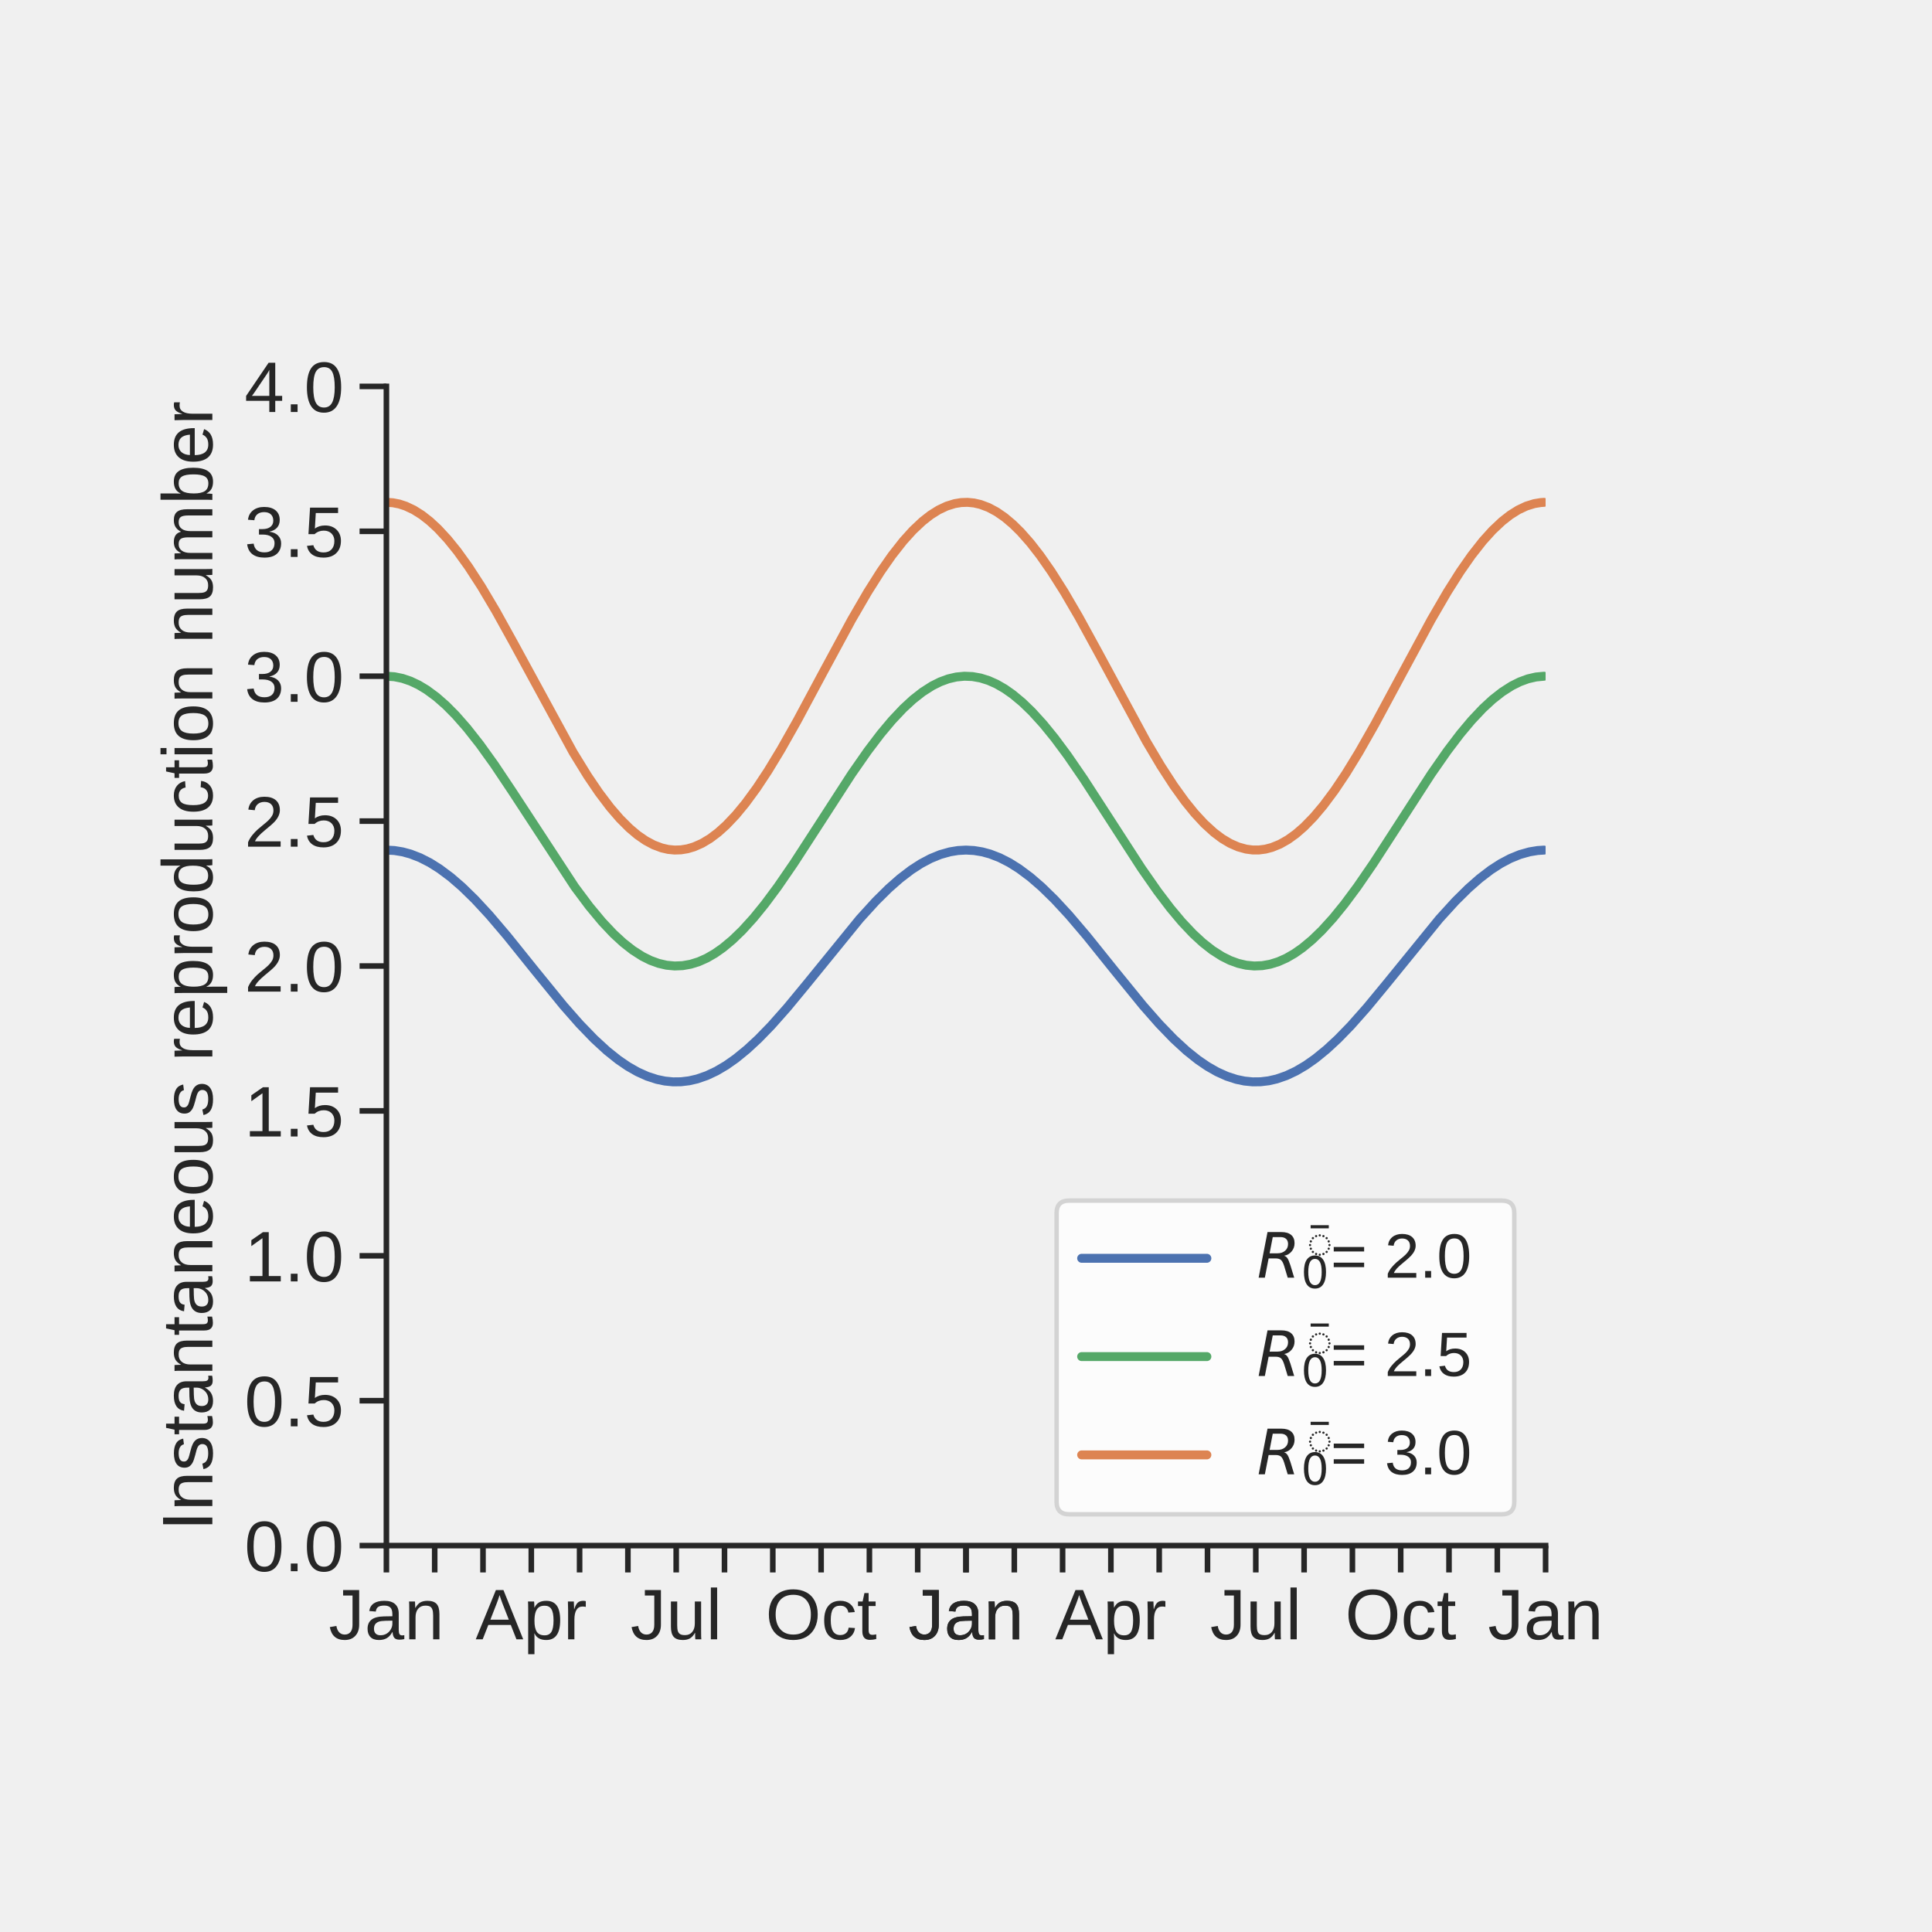
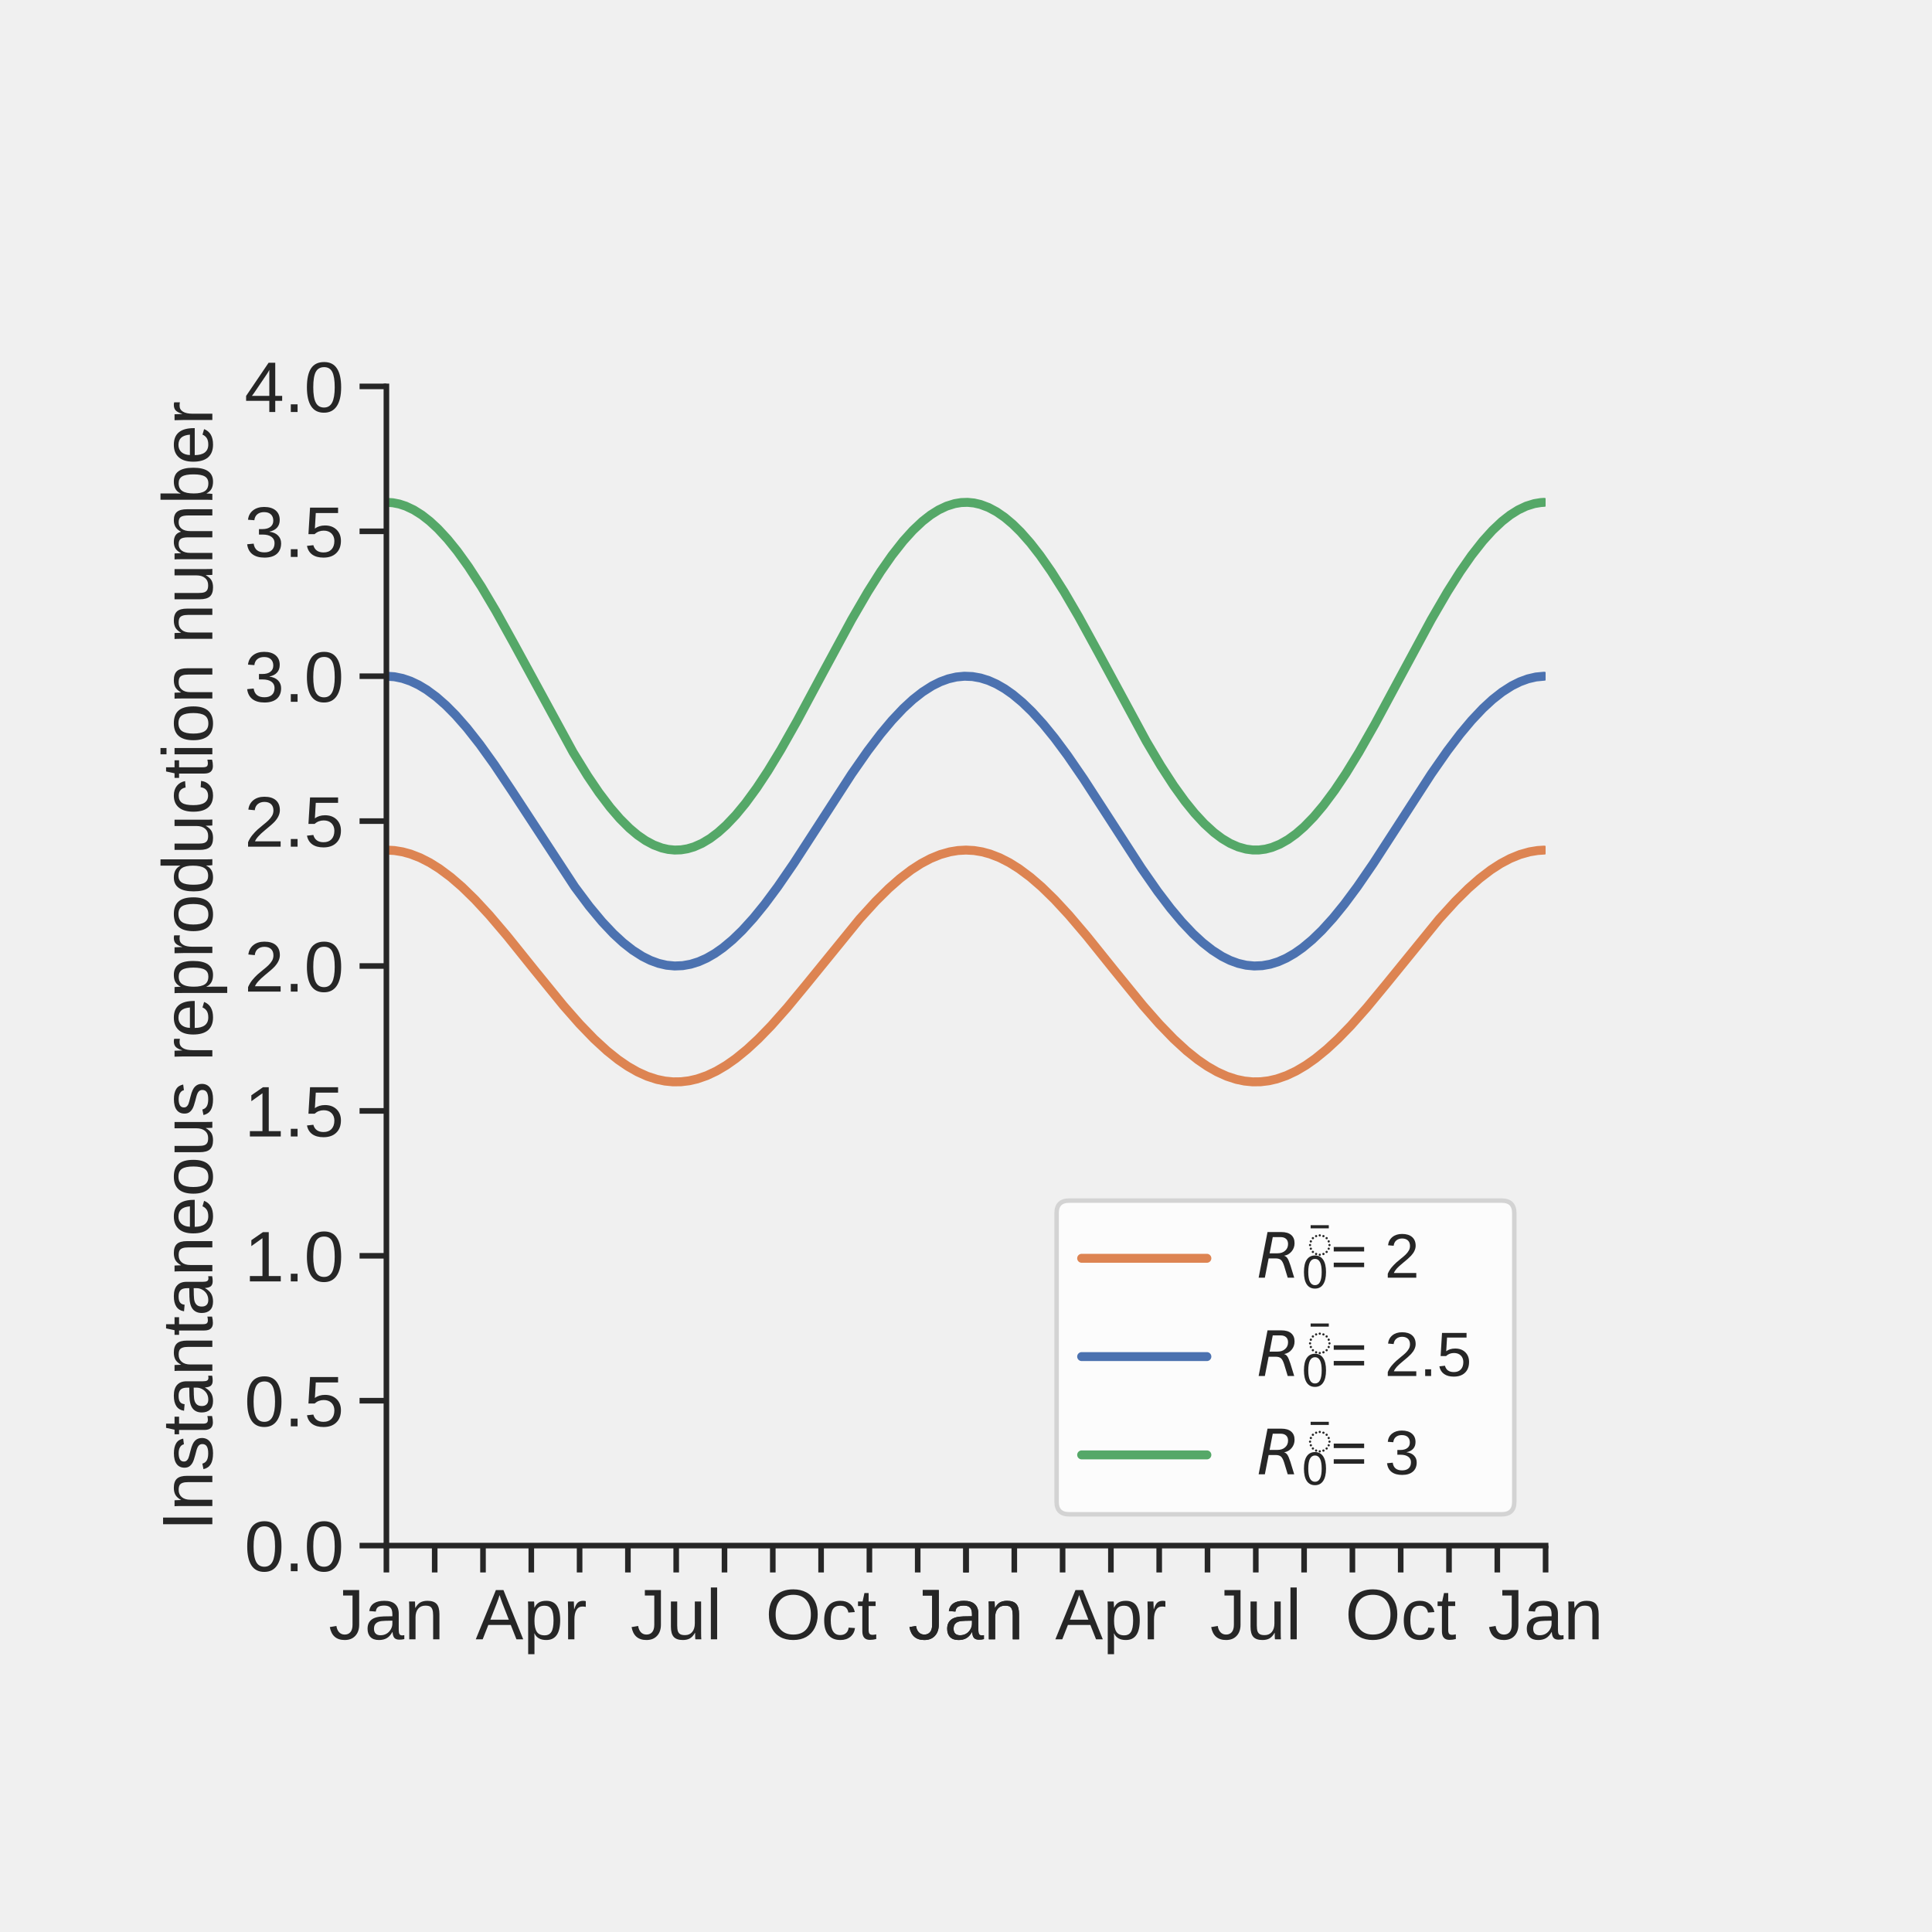
<svg xmlns="http://www.w3.org/2000/svg" xmlns:xlink="http://www.w3.org/1999/xlink" width="432pt" height="432pt" viewBox="0 0 432 432" version="1.1">
  <defs>
    <style type="text/css">*{stroke-linejoin: round; stroke-linecap: butt}</style>
  </defs>
  <g id="figure_1">
    <g id="patch_1">
      <path d="M 0 432  L 432 432  L 432 0  L 0 0  L 0 432  z " style="fill: none" />
    </g>
    <g id="axes_1">
      <g id="patch_2">
        <path d="M 86.4 345.6  L 345.6 345.6  L 345.6 86.4  L 86.4 86.4  L 86.4 345.6  z " style="fill: none" />
      </g>
      <g id="matplotlib.axis_1">
        <g id="xtick_1">
          <g id="line2d_1">
            <defs>
-               <path id="m59a33a9451" d="M 0 0  L 0 6  " style="stroke: #262626; stroke-width: 1.25" />
+               <path id="mbdde43b4d9" d="M 0 0  L 0 6  " style="stroke: #262626; stroke-width: 1.25" />
            </defs>
            <g>
-               <use xlink:href="#m59a33a9451" x="86.4" y="345.6" style="fill: #262626; stroke: #262626; stroke-width: 1.25" />
+               <use xlink:href="#mbdde43b4d9" x="86.4" y="345.6" style="fill: #262626; stroke: #262626; stroke-width: 1.25" />
            </g>
          </g>
          <g id="text_1">
            <text style="fill: #262626; font: 16px 'Arial', 'DejaVu Sans', 'Liberation Sans', 'Bitstream Vera Sans', sans-serif; text-anchor: middle" x="86.4" y="366.553" transform="rotate(-0 86.4 366.5525)">Jan</text>
          </g>
        </g>
        <g id="xtick_2">
          <g id="line2d_2">
            <g>
-               <use xlink:href="#m59a33a9451" x="97.2" y="345.6" style="fill: #262626; stroke: #262626; stroke-width: 1.25" />
+               <use xlink:href="#mbdde43b4d9" x="97.2" y="345.6" style="fill: #262626; stroke: #262626; stroke-width: 1.25" />
            </g>
          </g>
        </g>
        <g id="xtick_3">
          <g id="line2d_3">
            <g>
-               <use xlink:href="#m59a33a9451" x="108" y="345.6" style="fill: #262626; stroke: #262626; stroke-width: 1.25" />
+               <use xlink:href="#mbdde43b4d9" x="108" y="345.6" style="fill: #262626; stroke: #262626; stroke-width: 1.25" />
            </g>
          </g>
        </g>
        <g id="xtick_4">
          <g id="line2d_4">
            <g>
-               <use xlink:href="#m59a33a9451" x="118.8" y="345.6" style="fill: #262626; stroke: #262626; stroke-width: 1.25" />
+               <use xlink:href="#mbdde43b4d9" x="118.8" y="345.6" style="fill: #262626; stroke: #262626; stroke-width: 1.25" />
            </g>
          </g>
          <g id="text_2">
            <text style="fill: #262626; font: 16px 'Arial', 'DejaVu Sans', 'Liberation Sans', 'Bitstream Vera Sans', sans-serif; text-anchor: middle" x="118.8" y="366.553" transform="rotate(-0 118.8 366.5525)">Apr</text>
          </g>
        </g>
        <g id="xtick_5">
          <g id="line2d_5">
            <g>
-               <use xlink:href="#m59a33a9451" x="129.6" y="345.6" style="fill: #262626; stroke: #262626; stroke-width: 1.25" />
+               <use xlink:href="#mbdde43b4d9" x="129.6" y="345.6" style="fill: #262626; stroke: #262626; stroke-width: 1.25" />
            </g>
          </g>
        </g>
        <g id="xtick_6">
          <g id="line2d_6">
            <g>
-               <use xlink:href="#m59a33a9451" x="140.4" y="345.6" style="fill: #262626; stroke: #262626; stroke-width: 1.25" />
+               <use xlink:href="#mbdde43b4d9" x="140.4" y="345.6" style="fill: #262626; stroke: #262626; stroke-width: 1.25" />
            </g>
          </g>
        </g>
        <g id="xtick_7">
          <g id="line2d_7">
            <g>
-               <use xlink:href="#m59a33a9451" x="151.2" y="345.6" style="fill: #262626; stroke: #262626; stroke-width: 1.25" />
+               <use xlink:href="#mbdde43b4d9" x="151.2" y="345.6" style="fill: #262626; stroke: #262626; stroke-width: 1.25" />
            </g>
          </g>
          <g id="text_3">
            <text style="fill: #262626; font: 16px 'Arial', 'DejaVu Sans', 'Liberation Sans', 'Bitstream Vera Sans', sans-serif; text-anchor: middle" x="151.2" y="366.553" transform="rotate(-0 151.2 366.5525)">Jul</text>
          </g>
        </g>
        <g id="xtick_8">
          <g id="line2d_8">
            <g>
-               <use xlink:href="#m59a33a9451" x="162" y="345.6" style="fill: #262626; stroke: #262626; stroke-width: 1.25" />
+               <use xlink:href="#mbdde43b4d9" x="162" y="345.6" style="fill: #262626; stroke: #262626; stroke-width: 1.25" />
            </g>
          </g>
        </g>
        <g id="xtick_9">
          <g id="line2d_9">
            <g>
-               <use xlink:href="#m59a33a9451" x="172.8" y="345.6" style="fill: #262626; stroke: #262626; stroke-width: 1.25" />
+               <use xlink:href="#mbdde43b4d9" x="172.8" y="345.6" style="fill: #262626; stroke: #262626; stroke-width: 1.25" />
            </g>
          </g>
        </g>
        <g id="xtick_10">
          <g id="line2d_10">
            <g>
-               <use xlink:href="#m59a33a9451" x="183.6" y="345.6" style="fill: #262626; stroke: #262626; stroke-width: 1.25" />
+               <use xlink:href="#mbdde43b4d9" x="183.6" y="345.6" style="fill: #262626; stroke: #262626; stroke-width: 1.25" />
            </g>
          </g>
          <g id="text_4">
            <text style="fill: #262626; font: 16px 'Arial', 'DejaVu Sans', 'Liberation Sans', 'Bitstream Vera Sans', sans-serif; text-anchor: middle" x="183.6" y="366.553" transform="rotate(-0 183.6 366.5525)">Oct</text>
          </g>
        </g>
        <g id="xtick_11">
          <g id="line2d_11">
            <g>
-               <use xlink:href="#m59a33a9451" x="194.4" y="345.6" style="fill: #262626; stroke: #262626; stroke-width: 1.25" />
+               <use xlink:href="#mbdde43b4d9" x="194.4" y="345.6" style="fill: #262626; stroke: #262626; stroke-width: 1.25" />
            </g>
          </g>
        </g>
        <g id="xtick_12">
          <g id="line2d_12">
            <g>
-               <use xlink:href="#m59a33a9451" x="205.2" y="345.6" style="fill: #262626; stroke: #262626; stroke-width: 1.25" />
+               <use xlink:href="#mbdde43b4d9" x="205.2" y="345.6" style="fill: #262626; stroke: #262626; stroke-width: 1.25" />
            </g>
          </g>
        </g>
        <g id="xtick_13">
          <g id="line2d_13">
            <g>
-               <use xlink:href="#m59a33a9451" x="216" y="345.6" style="fill: #262626; stroke: #262626; stroke-width: 1.25" />
+               <use xlink:href="#mbdde43b4d9" x="216" y="345.6" style="fill: #262626; stroke: #262626; stroke-width: 1.25" />
            </g>
          </g>
          <g id="text_5">
            <text style="fill: #262626; font: 16px 'Arial', 'DejaVu Sans', 'Liberation Sans', 'Bitstream Vera Sans', sans-serif; text-anchor: middle" x="216" y="366.553" transform="rotate(-0 216 366.5525)">Jan</text>
          </g>
        </g>
        <g id="xtick_14">
          <g id="line2d_14">
            <g>
-               <use xlink:href="#m59a33a9451" x="216" y="345.6" style="fill: #262626; stroke: #262626; stroke-width: 1.25" />
+               <use xlink:href="#mbdde43b4d9" x="216" y="345.6" style="fill: #262626; stroke: #262626; stroke-width: 1.25" />
            </g>
          </g>
          <g id="text_6">
            <text style="fill: #262626; font: 16px 'Arial', 'DejaVu Sans', 'Liberation Sans', 'Bitstream Vera Sans', sans-serif; text-anchor: middle" x="216" y="366.553" transform="rotate(-0 216 366.5525)">Jan</text>
          </g>
        </g>
        <g id="xtick_15">
          <g id="line2d_15">
            <g>
-               <use xlink:href="#m59a33a9451" x="226.8" y="345.6" style="fill: #262626; stroke: #262626; stroke-width: 1.25" />
+               <use xlink:href="#mbdde43b4d9" x="226.8" y="345.6" style="fill: #262626; stroke: #262626; stroke-width: 1.25" />
            </g>
          </g>
        </g>
        <g id="xtick_16">
          <g id="line2d_16">
            <g>
-               <use xlink:href="#m59a33a9451" x="237.6" y="345.6" style="fill: #262626; stroke: #262626; stroke-width: 1.25" />
+               <use xlink:href="#mbdde43b4d9" x="237.6" y="345.6" style="fill: #262626; stroke: #262626; stroke-width: 1.25" />
            </g>
          </g>
        </g>
        <g id="xtick_17">
          <g id="line2d_17">
            <g>
-               <use xlink:href="#m59a33a9451" x="248.4" y="345.6" style="fill: #262626; stroke: #262626; stroke-width: 1.25" />
+               <use xlink:href="#mbdde43b4d9" x="248.4" y="345.6" style="fill: #262626; stroke: #262626; stroke-width: 1.25" />
            </g>
          </g>
          <g id="text_7">
            <text style="fill: #262626; font: 16px 'Arial', 'DejaVu Sans', 'Liberation Sans', 'Bitstream Vera Sans', sans-serif; text-anchor: middle" x="248.4" y="366.553" transform="rotate(-0 248.4 366.5525)">Apr</text>
          </g>
        </g>
        <g id="xtick_18">
          <g id="line2d_18">
            <g>
-               <use xlink:href="#m59a33a9451" x="259.2" y="345.6" style="fill: #262626; stroke: #262626; stroke-width: 1.25" />
+               <use xlink:href="#mbdde43b4d9" x="259.2" y="345.6" style="fill: #262626; stroke: #262626; stroke-width: 1.25" />
            </g>
          </g>
        </g>
        <g id="xtick_19">
          <g id="line2d_19">
            <g>
-               <use xlink:href="#m59a33a9451" x="270" y="345.6" style="fill: #262626; stroke: #262626; stroke-width: 1.25" />
+               <use xlink:href="#mbdde43b4d9" x="270" y="345.6" style="fill: #262626; stroke: #262626; stroke-width: 1.25" />
            </g>
          </g>
        </g>
        <g id="xtick_20">
          <g id="line2d_20">
            <g>
-               <use xlink:href="#m59a33a9451" x="280.8" y="345.6" style="fill: #262626; stroke: #262626; stroke-width: 1.25" />
+               <use xlink:href="#mbdde43b4d9" x="280.8" y="345.6" style="fill: #262626; stroke: #262626; stroke-width: 1.25" />
            </g>
          </g>
          <g id="text_8">
            <text style="fill: #262626; font: 16px 'Arial', 'DejaVu Sans', 'Liberation Sans', 'Bitstream Vera Sans', sans-serif; text-anchor: middle" x="280.8" y="366.553" transform="rotate(-0 280.8 366.5525)">Jul</text>
          </g>
        </g>
        <g id="xtick_21">
          <g id="line2d_21">
            <g>
-               <use xlink:href="#m59a33a9451" x="291.6" y="345.6" style="fill: #262626; stroke: #262626; stroke-width: 1.25" />
+               <use xlink:href="#mbdde43b4d9" x="291.6" y="345.6" style="fill: #262626; stroke: #262626; stroke-width: 1.25" />
            </g>
          </g>
        </g>
        <g id="xtick_22">
          <g id="line2d_22">
            <g>
-               <use xlink:href="#m59a33a9451" x="302.4" y="345.6" style="fill: #262626; stroke: #262626; stroke-width: 1.25" />
+               <use xlink:href="#mbdde43b4d9" x="302.4" y="345.6" style="fill: #262626; stroke: #262626; stroke-width: 1.25" />
            </g>
          </g>
        </g>
        <g id="xtick_23">
          <g id="line2d_23">
            <g>
-               <use xlink:href="#m59a33a9451" x="313.2" y="345.6" style="fill: #262626; stroke: #262626; stroke-width: 1.25" />
+               <use xlink:href="#mbdde43b4d9" x="313.2" y="345.6" style="fill: #262626; stroke: #262626; stroke-width: 1.25" />
            </g>
          </g>
          <g id="text_9">
            <text style="fill: #262626; font: 16px 'Arial', 'DejaVu Sans', 'Liberation Sans', 'Bitstream Vera Sans', sans-serif; text-anchor: middle" x="313.2" y="366.553" transform="rotate(-0 313.2 366.5525)">Oct</text>
          </g>
        </g>
        <g id="xtick_24">
          <g id="line2d_24">
            <g>
-               <use xlink:href="#m59a33a9451" x="324" y="345.6" style="fill: #262626; stroke: #262626; stroke-width: 1.25" />
+               <use xlink:href="#mbdde43b4d9" x="324" y="345.6" style="fill: #262626; stroke: #262626; stroke-width: 1.25" />
            </g>
          </g>
        </g>
        <g id="xtick_25">
          <g id="line2d_25">
            <g>
-               <use xlink:href="#m59a33a9451" x="334.8" y="345.6" style="fill: #262626; stroke: #262626; stroke-width: 1.25" />
+               <use xlink:href="#mbdde43b4d9" x="334.8" y="345.6" style="fill: #262626; stroke: #262626; stroke-width: 1.25" />
            </g>
          </g>
        </g>
        <g id="xtick_26">
          <g id="line2d_26">
            <g>
-               <use xlink:href="#m59a33a9451" x="345.6" y="345.6" style="fill: #262626; stroke: #262626; stroke-width: 1.25" />
+               <use xlink:href="#mbdde43b4d9" x="345.6" y="345.6" style="fill: #262626; stroke: #262626; stroke-width: 1.25" />
            </g>
          </g>
          <g id="text_10">
            <text style="fill: #262626; font: 16px 'Arial', 'DejaVu Sans', 'Liberation Sans', 'Bitstream Vera Sans', sans-serif; text-anchor: middle" x="345.6" y="366.553" transform="rotate(-0 345.6 366.5525)">Jan</text>
          </g>
        </g>
        <g id="text_11">
          <text style="fill: #262626; font: 16px 'Arial', 'DejaVu Sans', 'Liberation Sans', 'Bitstream Vera Sans', sans-serif; text-anchor: middle" x="216" y="385.185" transform="rotate(-0 216 385.185)"> </text>
        </g>
      </g>
      <g id="matplotlib.axis_2">
        <g id="ytick_1">
          <g id="line2d_27">
            <defs>
-               <path id="me811819531" d="M 0 0  L -6 0  " style="stroke: #262626; stroke-width: 1.25" />
+               <path id="m0a2d14881c" d="M 0 0  L -6 0  " style="stroke: #262626; stroke-width: 1.25" />
            </defs>
            <g>
-               <use xlink:href="#me811819531" x="86.4" y="345.6" style="fill: #262626; stroke: #262626; stroke-width: 1.25" />
+               <use xlink:href="#m0a2d14881c" x="86.4" y="345.6" style="fill: #262626; stroke: #262626; stroke-width: 1.25" />
            </g>
          </g>
          <g id="text_12">
            <text style="fill: #262626; font: 16px 'Arial', 'DejaVu Sans', 'Liberation Sans', 'Bitstream Vera Sans', sans-serif; text-anchor: end" x="76.9" y="351.326" transform="rotate(-0 76.9 351.3263)">0.0</text>
          </g>
        </g>
        <g id="ytick_2">
          <g id="line2d_28">
            <g>
-               <use xlink:href="#me811819531" x="86.4" y="313.2" style="fill: #262626; stroke: #262626; stroke-width: 1.25" />
+               <use xlink:href="#m0a2d14881c" x="86.4" y="313.2" style="fill: #262626; stroke: #262626; stroke-width: 1.25" />
            </g>
          </g>
          <g id="text_13">
            <text style="fill: #262626; font: 16px 'Arial', 'DejaVu Sans', 'Liberation Sans', 'Bitstream Vera Sans', sans-serif; text-anchor: end" x="76.9" y="318.926" transform="rotate(-0 76.9 318.9262)">0.5</text>
          </g>
        </g>
        <g id="ytick_3">
          <g id="line2d_29">
            <g>
-               <use xlink:href="#me811819531" x="86.4" y="280.8" style="fill: #262626; stroke: #262626; stroke-width: 1.25" />
+               <use xlink:href="#m0a2d14881c" x="86.4" y="280.8" style="fill: #262626; stroke: #262626; stroke-width: 1.25" />
            </g>
          </g>
          <g id="text_14">
            <text style="fill: #262626; font: 16px 'Arial', 'DejaVu Sans', 'Liberation Sans', 'Bitstream Vera Sans', sans-serif; text-anchor: end" x="76.9" y="286.526" transform="rotate(-0 76.9 286.5263)">1.0</text>
          </g>
        </g>
        <g id="ytick_4">
          <g id="line2d_30">
            <g>
-               <use xlink:href="#me811819531" x="86.4" y="248.4" style="fill: #262626; stroke: #262626; stroke-width: 1.25" />
+               <use xlink:href="#m0a2d14881c" x="86.4" y="248.4" style="fill: #262626; stroke: #262626; stroke-width: 1.25" />
            </g>
          </g>
          <g id="text_15">
            <text style="fill: #262626; font: 16px 'Arial', 'DejaVu Sans', 'Liberation Sans', 'Bitstream Vera Sans', sans-serif; text-anchor: end" x="76.9" y="254.126" transform="rotate(-0 76.9 254.1262)">1.5</text>
          </g>
        </g>
        <g id="ytick_5">
          <g id="line2d_31">
            <g>
-               <use xlink:href="#me811819531" x="86.4" y="216" style="fill: #262626; stroke: #262626; stroke-width: 1.25" />
+               <use xlink:href="#m0a2d14881c" x="86.4" y="216" style="fill: #262626; stroke: #262626; stroke-width: 1.25" />
            </g>
          </g>
          <g id="text_16">
            <text style="fill: #262626; font: 16px 'Arial', 'DejaVu Sans', 'Liberation Sans', 'Bitstream Vera Sans', sans-serif; text-anchor: end" x="76.9" y="221.726" transform="rotate(-0 76.9 221.7262)">2.0</text>
          </g>
        </g>
        <g id="ytick_6">
          <g id="line2d_32">
            <g>
-               <use xlink:href="#me811819531" x="86.4" y="183.6" style="fill: #262626; stroke: #262626; stroke-width: 1.25" />
+               <use xlink:href="#m0a2d14881c" x="86.4" y="183.6" style="fill: #262626; stroke: #262626; stroke-width: 1.25" />
            </g>
          </g>
          <g id="text_17">
            <text style="fill: #262626; font: 16px 'Arial', 'DejaVu Sans', 'Liberation Sans', 'Bitstream Vera Sans', sans-serif; text-anchor: end" x="76.9" y="189.326" transform="rotate(-0 76.9 189.3262)">2.5</text>
          </g>
        </g>
        <g id="ytick_7">
          <g id="line2d_33">
            <g>
-               <use xlink:href="#me811819531" x="86.4" y="151.2" style="fill: #262626; stroke: #262626; stroke-width: 1.25" />
+               <use xlink:href="#m0a2d14881c" x="86.4" y="151.2" style="fill: #262626; stroke: #262626; stroke-width: 1.25" />
            </g>
          </g>
          <g id="text_18">
            <text style="fill: #262626; font: 16px 'Arial', 'DejaVu Sans', 'Liberation Sans', 'Bitstream Vera Sans', sans-serif; text-anchor: end" x="76.9" y="156.926" transform="rotate(-0 76.9 156.9263)">3.0</text>
          </g>
        </g>
        <g id="ytick_8">
          <g id="line2d_34">
            <g>
-               <use xlink:href="#me811819531" x="86.4" y="118.8" style="fill: #262626; stroke: #262626; stroke-width: 1.25" />
+               <use xlink:href="#m0a2d14881c" x="86.4" y="118.8" style="fill: #262626; stroke: #262626; stroke-width: 1.25" />
            </g>
          </g>
          <g id="text_19">
            <text style="fill: #262626; font: 16px 'Arial', 'DejaVu Sans', 'Liberation Sans', 'Bitstream Vera Sans', sans-serif; text-anchor: end" x="76.9" y="124.526" transform="rotate(-0 76.9 124.5263)">3.5</text>
          </g>
        </g>
        <g id="ytick_9">
          <g id="line2d_35">
            <g>
-               <use xlink:href="#me811819531" x="86.4" y="86.4" style="fill: #262626; stroke: #262626; stroke-width: 1.25" />
+               <use xlink:href="#m0a2d14881c" x="86.4" y="86.4" style="fill: #262626; stroke: #262626; stroke-width: 1.25" />
            </g>
          </g>
          <g id="text_20">
            <text style="fill: #262626; font: 16px 'Arial', 'DejaVu Sans', 'Liberation Sans', 'Bitstream Vera Sans', sans-serif; text-anchor: end" x="76.9" y="92.126" transform="rotate(-0 76.9 92.12625)">4.0</text>
          </g>
        </g>
        <g id="text_21">
          <text style="fill: #262626; font: 16px 'Arial', 'DejaVu Sans', 'Liberation Sans', 'Bitstream Vera Sans', sans-serif; text-anchor: middle" x="47.48" y="216" transform="rotate(-90 47.48 216)">Instantaneous reproduction number</text>
        </g>
      </g>
      <g id="line2d_36">
-         <path d="M 86.4 190.08  L 88.2 190.179  L 90 190.474  L 91.8 190.963  L 93.96 191.802  L 96.12 192.905  L 98.28 194.262  L 100.8 196.144  L 103.32 198.323  L 106.2 201.133  L 109.44 204.637  L 113.4 209.291  L 119.52 216.905  L 126 224.865  L 129.6 228.96  L 132.84 232.312  L 135.72 234.957  L 138.24 236.97  L 140.4 238.447  L 142.56 239.679  L 144.72 240.651  L 146.88 241.354  L 148.68 241.727  L 150.48 241.904  L 152.28 241.884  L 154.08 241.668  L 155.88 241.256  L 158.04 240.508  L 160.2 239.491  L 162.36 238.218  L 164.52 236.701  L 167.04 234.645  L 169.56 232.312  L 172.44 229.35  L 176.04 225.289  L 180.36 220.055  L 192.24 205.457  L 195.84 201.506  L 198.72 198.656  L 201.24 196.438  L 203.76 194.511  L 205.92 193.114  L 208.08 191.967  L 210.24 191.084  L 212.4 190.474  L 214.2 190.179  L 216 190.08  L 217.8 190.179  L 219.6 190.474  L 221.4 190.963  L 223.56 191.802  L 225.72 192.905  L 227.88 194.262  L 230.4 196.144  L 232.92 198.323  L 235.8 201.133  L 239.04 204.637  L 243 209.291  L 249.12 216.905  L 255.6 224.865  L 259.2 228.96  L 262.44 232.312  L 265.32 234.957  L 267.84 236.97  L 270 238.447  L 272.16 239.679  L 274.32 240.651  L 276.48 241.354  L 278.28 241.727  L 280.08 241.904  L 281.88 241.884  L 283.68 241.668  L 285.48 241.256  L 287.64 240.508  L 289.8 239.491  L 291.96 238.218  L 294.12 236.701  L 296.64 234.645  L 299.16 232.312  L 302.04 229.35  L 305.64 225.289  L 309.96 220.055  L 321.84 205.457  L 325.44 201.506  L 328.32 198.656  L 330.84 196.438  L 333.36 194.511  L 335.52 193.114  L 337.68 191.967  L 339.84 191.084  L 342 190.474  L 343.8 190.179  L 345.24 190.084  L 345.24 190.084  " clip-path="url(#p2233e28523)" style="fill: none; stroke: #4c72b0; stroke-width: 2; stroke-linecap: round" />
+         <path d="M 86.4 190.08  L 88.2 190.179  L 90 190.474  L 91.8 190.963  L 93.96 191.802  L 96.12 192.905  L 98.28 194.262  L 100.8 196.144  L 103.32 198.323  L 106.2 201.133  L 109.44 204.637  L 113.4 209.291  L 119.52 216.905  L 126 224.865  L 129.6 228.96  L 132.84 232.312  L 135.72 234.957  L 138.24 236.97  L 140.4 238.447  L 142.56 239.679  L 144.72 240.651  L 146.88 241.354  L 148.68 241.727  L 150.48 241.904  L 152.28 241.884  L 154.08 241.668  L 155.88 241.256  L 158.04 240.508  L 160.2 239.491  L 162.36 238.218  L 164.52 236.701  L 167.04 234.645  L 169.56 232.312  L 172.44 229.35  L 176.04 225.289  L 180.36 220.055  L 192.24 205.457  L 195.84 201.506  L 198.72 198.656  L 201.24 196.438  L 203.76 194.511  L 205.92 193.114  L 208.08 191.967  L 210.24 191.084  L 212.4 190.474  L 214.2 190.179  L 216 190.08  L 217.8 190.179  L 219.6 190.474  L 221.4 190.963  L 223.56 191.802  L 225.72 192.905  L 227.88 194.262  L 230.4 196.144  L 232.92 198.323  L 235.8 201.133  L 239.04 204.637  L 243 209.291  L 249.12 216.905  L 255.6 224.865  L 259.2 228.96  L 262.44 232.312  L 265.32 234.957  L 267.84 236.97  L 270 238.447  L 272.16 239.679  L 274.32 240.651  L 276.48 241.354  L 278.28 241.727  L 280.08 241.904  L 281.88 241.884  L 283.68 241.668  L 285.48 241.256  L 287.64 240.508  L 289.8 239.491  L 291.96 238.218  L 294.12 236.701  L 296.64 234.645  L 299.16 232.312  L 302.04 229.35  L 305.64 225.289  L 309.96 220.055  L 321.84 205.457  L 325.44 201.506  L 328.32 198.656  L 330.84 196.438  L 333.36 194.511  L 335.52 193.114  L 337.68 191.967  L 339.84 191.084  L 342 190.474  L 343.8 190.179  L 345.24 190.084  L 345.24 190.084  " clip-path="url(#pa25aaa154e)" style="fill: none; stroke: #dd8452; stroke-width: 2; stroke-linecap: round" />
      </g>
      <g id="line2d_37">
-         <path d="M 86.4 112.32  L 87.84 112.415  L 89.28 112.698  L 90.72 113.17  L 92.52 114.019  L 94.32 115.151  L 96.12 116.558  L 97.92 118.228  L 100.08 120.562  L 102.24 123.232  L 104.76 126.732  L 107.64 131.175  L 110.88 136.635  L 114.84 143.781  L 128.16 168.244  L 131.4 173.501  L 133.92 177.216  L 136.44 180.543  L 138.6 183.049  L 140.76 185.205  L 142.56 186.719  L 144.36 187.962  L 146.16 188.925  L 147.96 189.601  L 149.4 189.932  L 150.84 190.074  L 152.28 190.027  L 153.72 189.79  L 155.16 189.366  L 156.96 188.574  L 158.76 187.498  L 160.56 186.145  L 162.36 184.527  L 164.52 182.251  L 166.68 179.635  L 169.2 176.192  L 171.72 172.376  L 174.6 167.631  L 178.2 161.263  L 183.96 150.521  L 190.44 138.542  L 194.04 132.351  L 196.92 127.801  L 199.44 124.192  L 201.96 120.985  L 204.12 118.592  L 206.28 116.558  L 208.08 115.151  L 209.88 114.019  L 211.68 113.17  L 213.48 112.61  L 214.92 112.373  L 216.36 112.326  L 217.8 112.468  L 219.24 112.799  L 221.04 113.475  L 222.84 114.438  L 224.64 115.681  L 226.44 117.195  L 228.24 118.967  L 230.4 121.416  L 232.56 124.192  L 235.08 127.801  L 237.96 132.351  L 241.2 137.902  L 245.52 145.789  L 256.32 165.765  L 259.56 171.225  L 262.44 175.668  L 264.96 179.168  L 267.12 181.838  L 269.28 184.172  L 271.44 186.145  L 273.24 187.498  L 275.04 188.574  L 276.84 189.366  L 278.64 189.867  L 280.08 190.056  L 281.52 190.056  L 282.96 189.867  L 284.4 189.489  L 286.2 188.755  L 288 187.735  L 289.8 186.437  L 291.6 184.871  L 293.76 182.655  L 295.92 180.093  L 298.44 176.708  L 300.96 172.941  L 303.84 168.244  L 307.44 161.917  L 312.84 151.879  L 320.04 138.542  L 323.64 132.351  L 326.52 127.801  L 329.04 124.192  L 331.56 120.985  L 333.72 118.592  L 335.88 116.558  L 337.68 115.151  L 339.48 114.019  L 341.28 113.17  L 343.08 112.61  L 344.52 112.373  L 345.24 112.326  L 345.24 112.326  " clip-path="url(#p2233e28523)" style="fill: none; stroke: #dd8452; stroke-width: 2; stroke-linecap: round" />
+         <path d="M 86.4 151.2  L 88.2 151.323  L 90 151.692  L 91.8 152.304  L 93.6 153.154  L 95.4 154.236  L 97.56 155.828  L 99.72 157.724  L 101.88 159.904  L 104.4 162.774  L 107.28 166.431  L 110.52 170.94  L 114.48 176.864  L 128.52 198.309  L 131.76 202.644  L 134.64 206.107  L 137.16 208.78  L 139.32 210.773  L 141.48 212.469  L 143.64 213.848  L 145.44 214.745  L 147.24 215.405  L 149.04 215.823  L 150.84 215.995  L 152.64 215.921  L 154.44 215.601  L 156.24 215.038  L 158.04 214.235  L 159.84 213.199  L 161.64 211.938  L 163.8 210.141  L 165.96 208.053  L 168.48 205.28  L 171 202.184  L 173.88 198.309  L 177.48 193.073  L 182.52 185.296  L 190.44 173.052  L 194.04 167.892  L 196.92 164.101  L 199.44 161.093  L 201.96 158.42  L 204.12 156.427  L 206.28 154.731  L 208.44 153.352  L 210.24 152.455  L 212.04 151.795  L 213.84 151.377  L 215.64 151.205  L 217.44 151.279  L 219.24 151.599  L 221.04 152.162  L 222.84 152.965  L 224.64 154.001  L 226.44 155.262  L 228.6 157.059  L 230.76 159.147  L 233.28 161.92  L 235.8 165.016  L 238.68 168.891  L 242.28 174.127  L 247.32 181.904  L 255.24 194.148  L 258.84 199.308  L 261.72 203.099  L 264.24 206.107  L 266.76 208.78  L 268.92 210.773  L 271.08 212.469  L 273.24 213.848  L 275.04 214.745  L 276.84 215.405  L 278.64 215.823  L 280.44 215.995  L 282.24 215.921  L 284.04 215.601  L 285.84 215.038  L 287.64 214.235  L 289.44 213.199  L 291.24 211.938  L 293.4 210.141  L 295.56 208.053  L 298.08 205.28  L 300.6 202.184  L 303.48 198.309  L 307.08 193.073  L 312.12 185.296  L 320.04 173.052  L 323.64 167.892  L 326.52 164.101  L 329.04 161.093  L 331.56 158.42  L 333.72 156.427  L 335.88 154.731  L 338.04 153.352  L 339.84 152.455  L 341.64 151.795  L 343.44 151.377  L 345.24 151.205  L 345.24 151.205  " clip-path="url(#pa25aaa154e)" style="fill: none; stroke: #4c72b0; stroke-width: 2; stroke-linecap: round" />
      </g>
      <g id="line2d_38">
-         <path d="M 86.4 151.2  L 88.2 151.323  L 90 151.692  L 91.8 152.304  L 93.6 153.154  L 95.4 154.236  L 97.56 155.828  L 99.72 157.724  L 101.88 159.904  L 104.4 162.774  L 107.28 166.431  L 110.52 170.94  L 114.48 176.864  L 128.52 198.309  L 131.76 202.644  L 134.64 206.107  L 137.16 208.78  L 139.32 210.773  L 141.48 212.469  L 143.64 213.848  L 145.44 214.745  L 147.24 215.405  L 149.04 215.823  L 150.84 215.995  L 152.64 215.921  L 154.44 215.601  L 156.24 215.038  L 158.04 214.235  L 159.84 213.199  L 161.64 211.938  L 163.8 210.141  L 165.96 208.053  L 168.48 205.28  L 171 202.184  L 173.88 198.309  L 177.48 193.073  L 182.52 185.296  L 190.44 173.052  L 194.04 167.892  L 196.92 164.101  L 199.44 161.093  L 201.96 158.42  L 204.12 156.427  L 206.28 154.731  L 208.44 153.352  L 210.24 152.455  L 212.04 151.795  L 213.84 151.377  L 215.64 151.205  L 217.44 151.279  L 219.24 151.599  L 221.04 152.162  L 222.84 152.965  L 224.64 154.001  L 226.44 155.262  L 228.6 157.059  L 230.76 159.147  L 233.28 161.92  L 235.8 165.016  L 238.68 168.891  L 242.28 174.127  L 247.32 181.904  L 255.24 194.148  L 258.84 199.308  L 261.72 203.099  L 264.24 206.107  L 266.76 208.78  L 268.92 210.773  L 271.08 212.469  L 273.24 213.848  L 275.04 214.745  L 276.84 215.405  L 278.64 215.823  L 280.44 215.995  L 282.24 215.921  L 284.04 215.601  L 285.84 215.038  L 287.64 214.235  L 289.44 213.199  L 291.24 211.938  L 293.4 210.141  L 295.56 208.053  L 298.08 205.28  L 300.6 202.184  L 303.48 198.309  L 307.08 193.073  L 312.12 185.296  L 320.04 173.052  L 323.64 167.892  L 326.52 164.101  L 329.04 161.093  L 331.56 158.42  L 333.72 156.427  L 335.88 154.731  L 338.04 153.352  L 339.84 152.455  L 341.64 151.795  L 343.44 151.377  L 345.24 151.205  L 345.24 151.205  " clip-path="url(#p2233e28523)" style="fill: none; stroke: #55a868; stroke-width: 2; stroke-linecap: round" />
+         <path d="M 86.4 112.32  L 87.84 112.415  L 89.28 112.698  L 90.72 113.17  L 92.52 114.019  L 94.32 115.151  L 96.12 116.558  L 97.92 118.228  L 100.08 120.562  L 102.24 123.232  L 104.76 126.732  L 107.64 131.175  L 110.88 136.635  L 114.84 143.781  L 128.16 168.244  L 131.4 173.501  L 133.92 177.216  L 136.44 180.543  L 138.6 183.049  L 140.76 185.205  L 142.56 186.719  L 144.36 187.962  L 146.16 188.925  L 147.96 189.601  L 149.4 189.932  L 150.84 190.074  L 152.28 190.027  L 153.72 189.79  L 155.16 189.366  L 156.96 188.574  L 158.76 187.498  L 160.56 186.145  L 162.36 184.527  L 164.52 182.251  L 166.68 179.635  L 169.2 176.192  L 171.72 172.376  L 174.6 167.631  L 178.2 161.263  L 183.96 150.521  L 190.44 138.542  L 194.04 132.351  L 196.92 127.801  L 199.44 124.192  L 201.96 120.985  L 204.12 118.592  L 206.28 116.558  L 208.08 115.151  L 209.88 114.019  L 211.68 113.17  L 213.48 112.61  L 214.92 112.373  L 216.36 112.326  L 217.8 112.468  L 219.24 112.799  L 221.04 113.475  L 222.84 114.438  L 224.64 115.681  L 226.44 117.195  L 228.24 118.967  L 230.4 121.416  L 232.56 124.192  L 235.08 127.801  L 237.96 132.351  L 241.2 137.902  L 245.52 145.789  L 256.32 165.765  L 259.56 171.225  L 262.44 175.668  L 264.96 179.168  L 267.12 181.838  L 269.28 184.172  L 271.44 186.145  L 273.24 187.498  L 275.04 188.574  L 276.84 189.366  L 278.64 189.867  L 280.08 190.056  L 281.52 190.056  L 282.96 189.867  L 284.4 189.489  L 286.2 188.755  L 288 187.735  L 289.8 186.437  L 291.6 184.871  L 293.76 182.655  L 295.92 180.093  L 298.44 176.708  L 300.96 172.941  L 303.84 168.244  L 307.44 161.917  L 312.84 151.879  L 320.04 138.542  L 323.64 132.351  L 326.52 127.801  L 329.04 124.192  L 331.56 120.985  L 333.72 118.592  L 335.88 116.558  L 337.68 115.151  L 339.48 114.019  L 341.28 113.17  L 343.08 112.61  L 344.52 112.373  L 345.24 112.326  L 345.24 112.326  " clip-path="url(#pa25aaa154e)" style="fill: none; stroke: #55a868; stroke-width: 2; stroke-linecap: round" />
      </g>
      <g id="patch_3">
        <path d="M 86.4 345.6  L 86.4 86.4  " style="fill: none; stroke: #262626; stroke-width: 1.25; stroke-linejoin: miter; stroke-linecap: square" />
      </g>
      <g id="patch_4">
        <path d="M 86.4 345.6  L 345.6 345.6  " style="fill: none; stroke: #262626; stroke-width: 1.25; stroke-linejoin: miter; stroke-linecap: square" />
      </g>
      <g id="legend_1">
        <g id="patch_5">
          <path d="M 239.06 338.6  L 335.8 338.6  Q 338.6 338.6 338.6 335.8  L 338.6 271.26  Q 338.6 268.46 335.8 268.46  L 239.06 268.46  Q 236.26 268.46 236.26 271.26  L 236.26 335.8  Q 236.26 338.6 239.06 338.6  z " style="fill: #ffffff; opacity: 0.8; stroke: #cccccc; stroke-linejoin: miter" />
        </g>
        <g id="line2d_39">
-           <path d="M 241.86 281.358  L 255.86 281.358  L 269.86 281.358  " style="fill: none; stroke: #4c72b0; stroke-width: 2; stroke-linecap: round" />
+           <path d="M 241.86 281.358  L 255.86 281.358  L 269.86 281.358  " style="fill: none; stroke: #dd8452; stroke-width: 2; stroke-linecap: round" />
        </g>
        <g id="text_22">
          <g style="fill: #262626" transform="translate(281.06 286.2575)">
            <text>
              <tspan style="font: 9.728px 'STIXSizeOneSym'" x="11.151" y="-5.031">̅</tspan>
              <tspan style="font: oblique 14px 'DejaVu Sans'" x="0" y="-0.562">R</tspan>
              <tspan style="font: 9.8px 'DejaVu Sans'" x="9.862" y="1.734">0</tspan>
-               <tspan style="font: 14px 'Arial'" x="16.479 20.369 28.545 32.434 40.221 44.11" y="-0.562"> = 2.0</tspan>
+               <tspan style="font: 14px 'Arial'" x="16.479 20.369 28.545 32.434" y="-0.562"> = 2</tspan>
            </text>
          </g>
        </g>
        <g id="line2d_40">
-           <path d="M 241.86 303.337  L 255.86 303.337  L 269.86 303.337  " style="fill: none; stroke: #55a868; stroke-width: 2; stroke-linecap: round" />
+           <path d="M 241.86 303.337  L 255.86 303.337  L 269.86 303.337  " style="fill: none; stroke: #4c72b0; stroke-width: 2; stroke-linecap: round" />
        </g>
        <g id="text_23">
          <g style="fill: #262626" transform="translate(281.06 308.2375)">
            <text>
              <tspan style="font: 9.728px 'STIXSizeOneSym'" x="11.151" y="-5.031">̅</tspan>
              <tspan style="font: oblique 14px 'DejaVu Sans'" x="0" y="-0.562">R</tspan>
              <tspan style="font: 9.8px 'DejaVu Sans'" x="9.862" y="1.734">0</tspan>
              <tspan style="font: 14px 'Arial'" x="16.479 20.369 28.545 32.434 40.221 44.11" y="-0.562"> = 2.5</tspan>
            </text>
          </g>
        </g>
        <g id="line2d_41">
-           <path d="M 241.86 325.317  L 255.86 325.317  L 269.86 325.317  " style="fill: none; stroke: #dd8452; stroke-width: 2; stroke-linecap: round" />
+           <path d="M 241.86 325.317  L 255.86 325.317  L 269.86 325.317  " style="fill: none; stroke: #55a868; stroke-width: 2; stroke-linecap: round" />
        </g>
        <g id="text_24">
          <g style="fill: #262626" transform="translate(281.06 330.2175)">
            <text>
              <tspan style="font: 9.728px 'STIXSizeOneSym'" x="11.151" y="-5.031">̅</tspan>
              <tspan style="font: oblique 14px 'DejaVu Sans'" x="0" y="-0.562">R</tspan>
              <tspan style="font: 9.8px 'DejaVu Sans'" x="9.862" y="1.734">0</tspan>
-               <tspan style="font: 14px 'Arial'" x="16.479 20.369 28.545 32.434 40.221 44.11" y="-0.562"> = 3.0</tspan>
+               <tspan style="font: 14px 'Arial'" x="16.479 20.369 28.545 32.434" y="-0.562"> = 3</tspan>
            </text>
          </g>
        </g>
      </g>
    </g>
  </g>
  <defs>
-     <clipPath id="p2233e28523">
+     <clipPath id="pa25aaa154e">
      <rect x="86.4" y="86.4" width="259.2" height="259.2" />
    </clipPath>
  </defs>
</svg>
